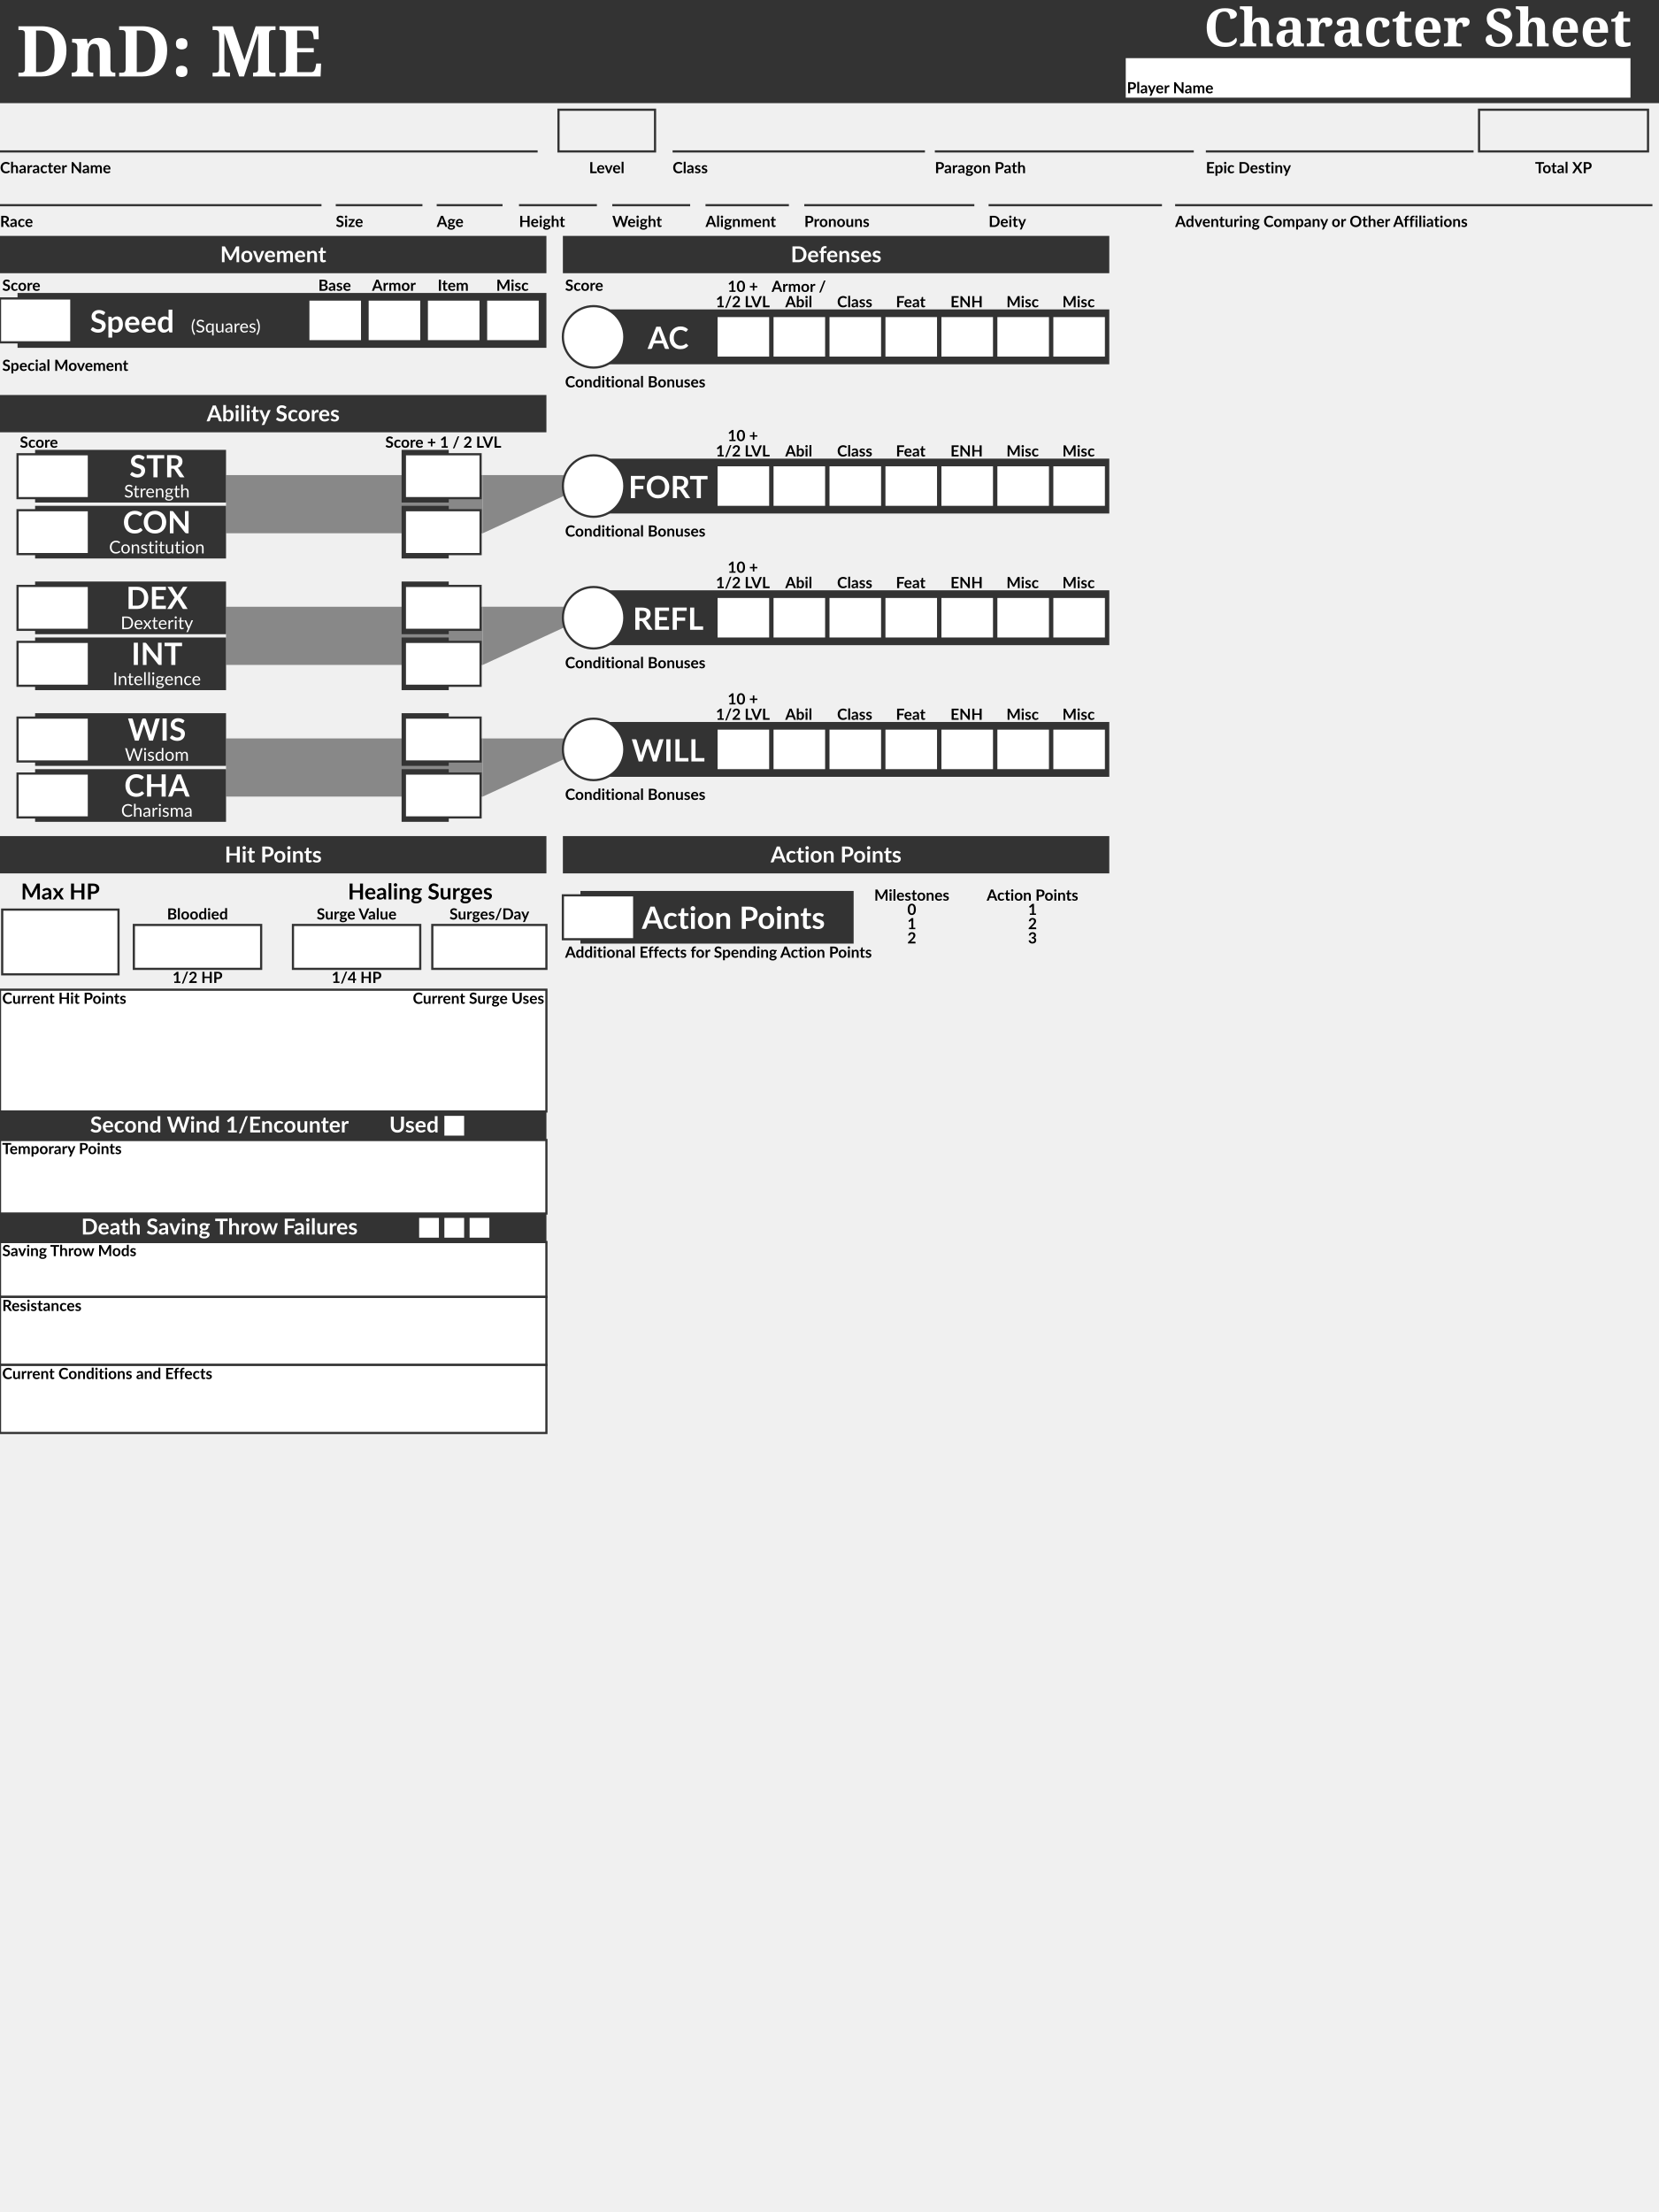
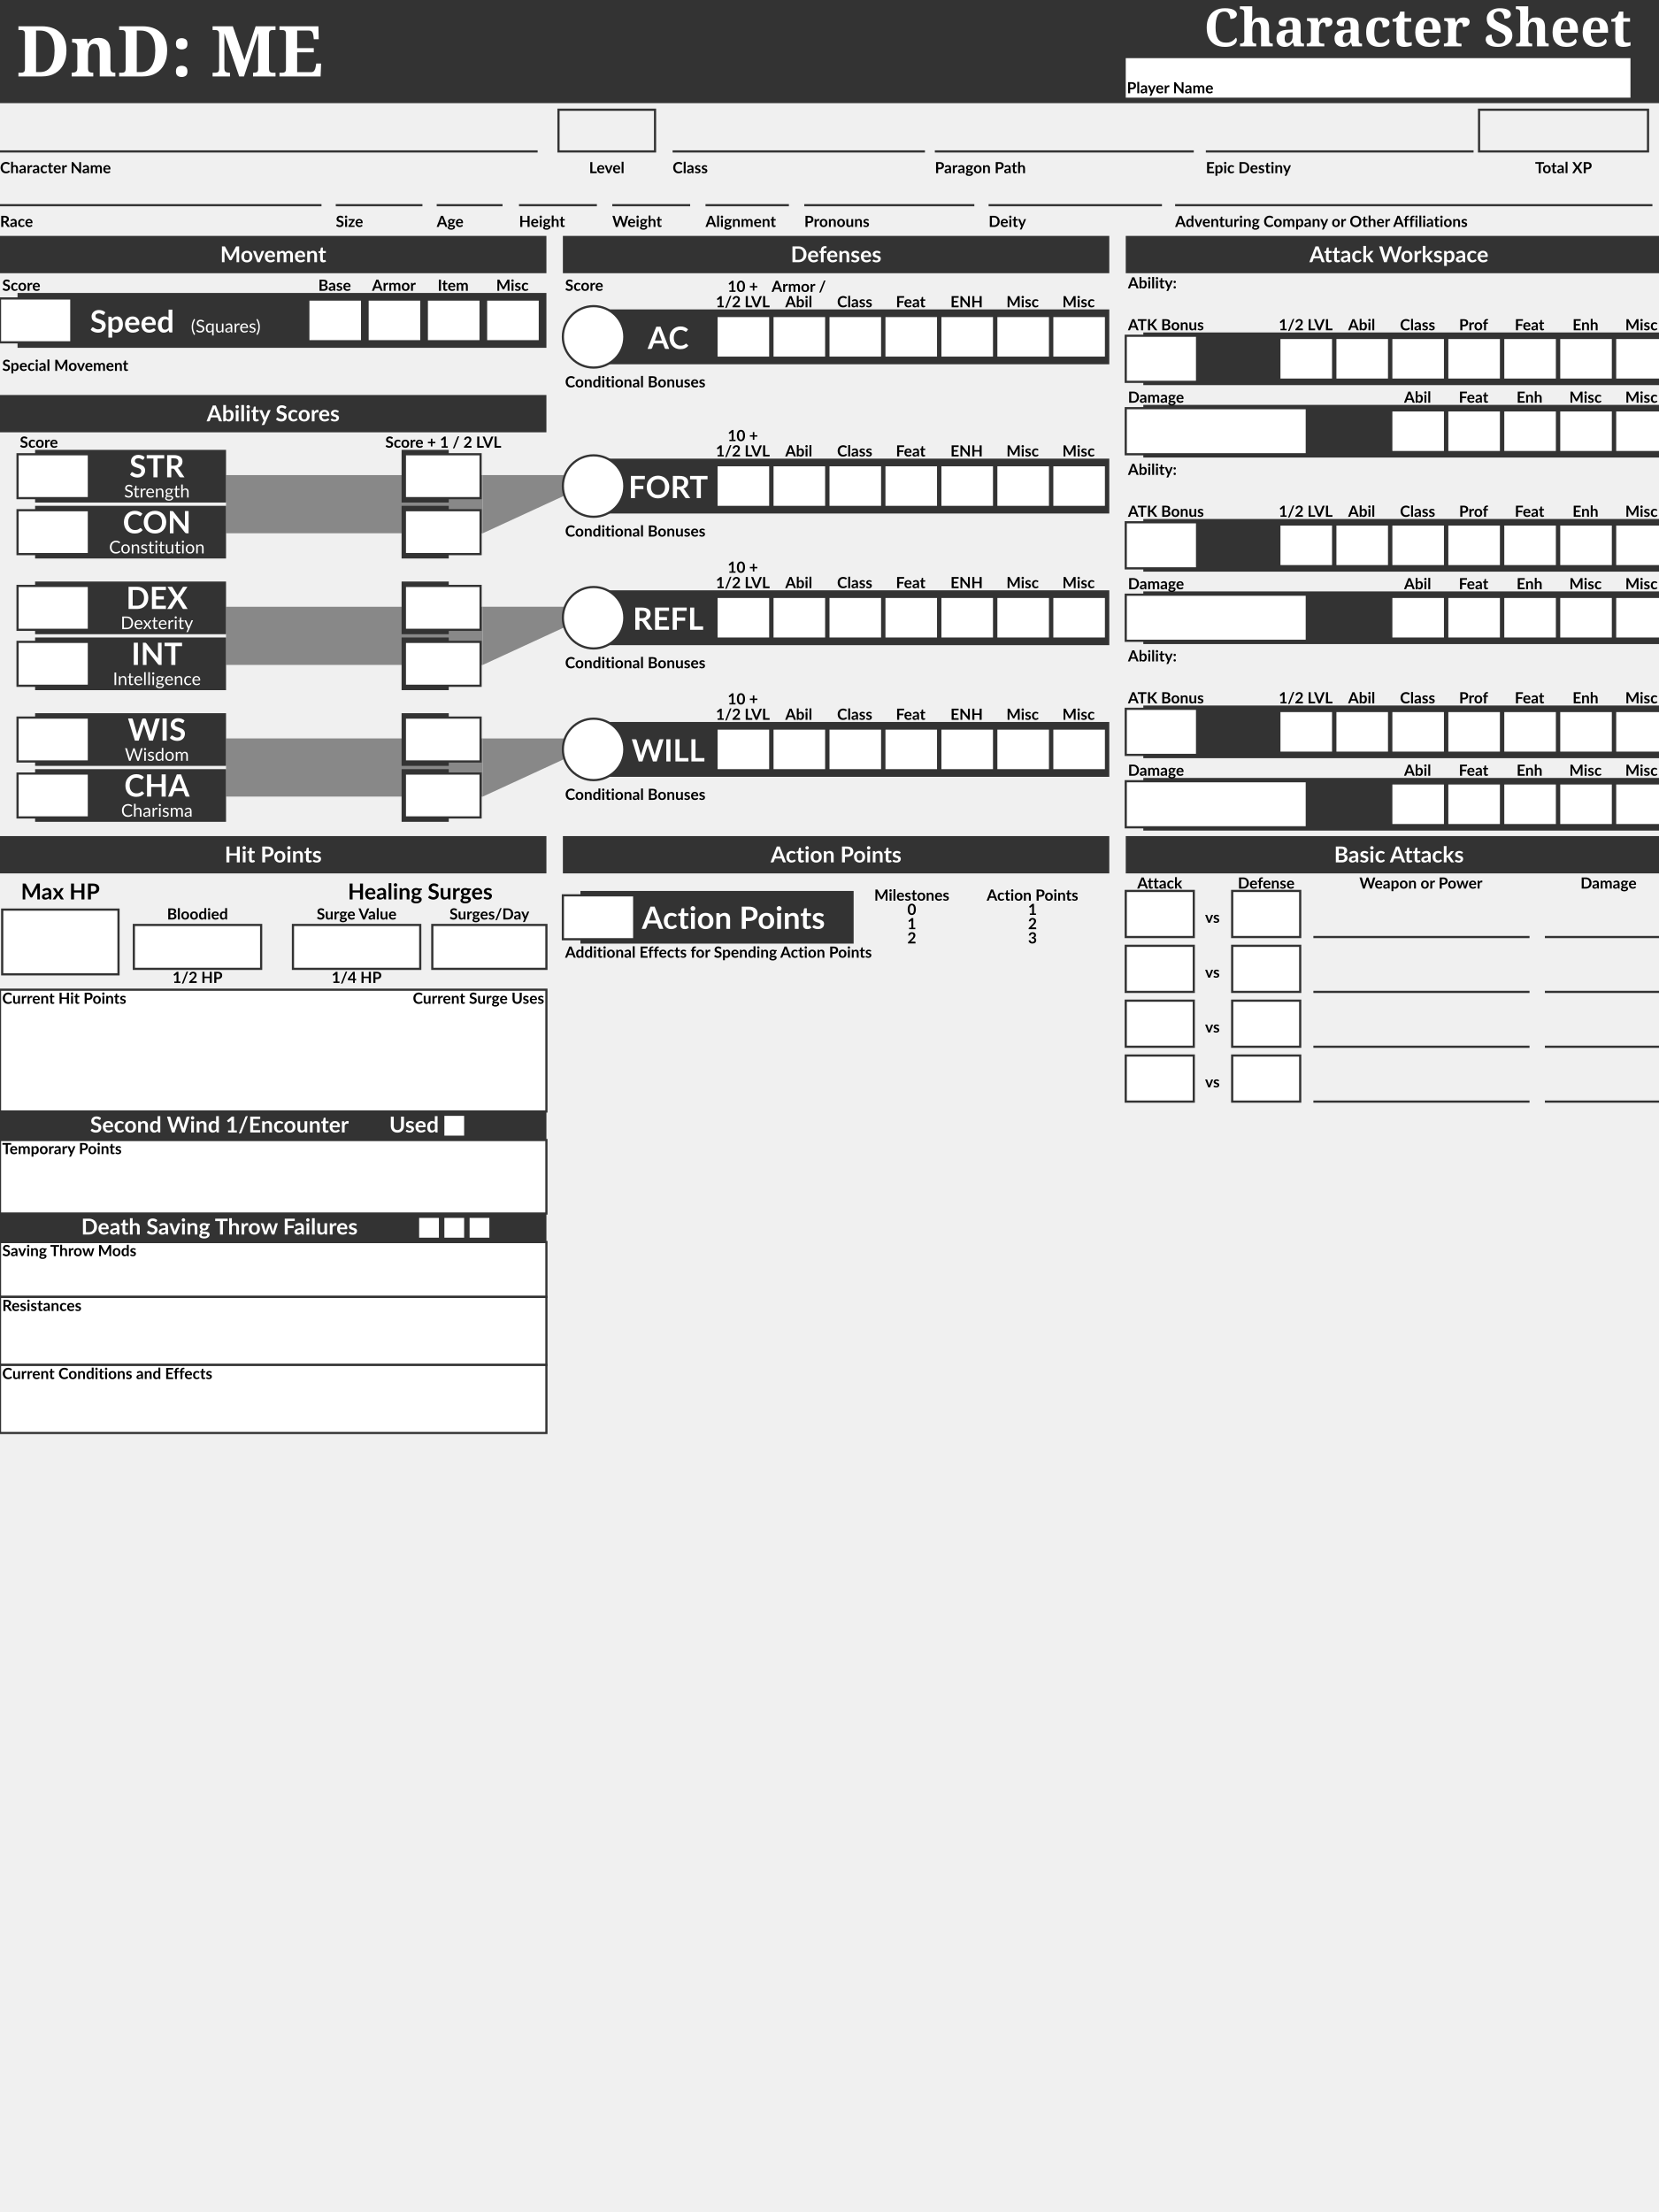
<svg xmlns="http://www.w3.org/2000/svg" xmlns:html="http://www.w3.org/1999/xhtml" viewBox="0 0 1512 2016">
  <defs>
    <html:link rel="stylesheet" href="https://fonts.googleapis.com/css?family=Lato|Martel|Source+Serif+Pro|IM+Fell+Great+Primer" type="text/css" />
    <style>
            .title {
                font-family: "Source Serif Pro", serif;
                font-size: 64px;
                font-weight: bold;
            }

            .section-title {
                font-family: "Lato", sans-serif;
                font-size: 20px;
                font-weight: bold;
                text-transform: uppercase;
            }

            .stat-word {
                font-family: "Lato", sans-serif;
                font-size: 28px;
                font-weight: bold;
            }

            .stat-abbreviation {
                font-family: "Lato", sans-serif;
                font-size: 28px;
                font-weight: bold;
                text-transform: uppercase;
            }

            .stat-annotation {
                font-family: "Lato", sans-serif;
                font-size: 16px;
            }

            .stat-label {
                font-family: "Lato", sans-serif;
                font-size: 14px;
                font-weight: bold;
                text-transform: uppercase;
            }
            .stat-label.large {
                font-size: 20px;
                font-weight: bold;
                text-transform: initial;
            }
            .label {
                font-family: "Lato", sans-serif;
                font-size: 14px;
                font-weight: bold;
            }
        </style>
  </defs>
  <g id="title-bar">
    <rect width="1512" height="94" fill="#333333" />
    <text class="title" y="20" x="15" fill="white" dominant-baseline="hanging">DnD: ME</text>
    <rect x="1025" y="52" width="462" height="38" stroke-width="2" stroke="#333333" fill="white" />
    <text class="label" x="1027" y="88" dominant-baseline="ideographic">Player Name</text>
    <text class="title" style="font-size: 48px" x="1487" y="5" text-anchor="end" dominant-baseline="hanging" fill="white">Character Sheet</text>
  </g>
  <g id="character-name-bar" transform="translate(0 94)">
    <g transform="translate(0 0)">
      <line x1="0" x2="490" y1="44" y2="44" stroke-width="2" stroke="#333333" />
      <text class="label" y="53" dominant-baseline="hanging">Character Name</text>
    </g>
    <g transform="translate(509 0)">
      <rect x="0" y="6" width="88" height="38" stroke-width="2" stroke="#333333" fill="transparent" />
      <text class="label" y="53" x="44" dominant-baseline="hanging" text-anchor="middle">Level</text>
    </g>
    <g transform="translate(613 0)">
      <line x1="0" x2="230" y1="44" y2="44" stroke-width="2" stroke="#333333" />
      <text class="label" y="53" dominant-baseline="hanging">Class</text>
    </g>
    <g transform="translate(852 0)">
      <line x1="0" x2="236" y1="44" y2="44" stroke-width="2" stroke="#333333" />
      <text class="label" y="53" dominant-baseline="hanging">Paragon Path</text>
    </g>
    <g transform="translate(1099 0)">
      <line x1="0" x2="244" y1="44" y2="44" stroke-width="2" stroke="#333333" />
      <text class="label" y="53" dominant-baseline="hanging">Epic Destiny</text>
    </g>
    <g transform="translate(1348 0)">
      <rect x="0" y="6" width="154" height="38" stroke-width="2" stroke="#333333" fill="transparent" />
      <text class="label" y="53" x="77" dominant-baseline="hanging" text-anchor="middle">Total XP</text>
    </g>
  </g>
  <g id="aesthetics-bar" transform="translate(0 143)">
    <g transform="translate(0 0)">
      <line x1="0" x2="293" y1="44" y2="44" stroke-width="2" stroke="#333333" />
      <text class="label" y="53" dominant-baseline="hanging">Race</text>
    </g>
    <g transform="translate(306 0)">
      <line x1="0" x2="79" y1="44" y2="44" stroke-width="2" stroke="#333333" />
      <text class="label" y="53" dominant-baseline="hanging">Size</text>
    </g>
    <g transform="translate(398 0)">
      <line x1="0" x2="60" y1="44" y2="44" stroke-width="2" stroke="#333333" />
      <text class="label" y="53" dominant-baseline="hanging">Age</text>
    </g>
    <g transform="translate(473 0)">
      <line x1="0" x2="71" y1="44" y2="44" stroke-width="2" stroke="#333333" />
      <text class="label" y="53" dominant-baseline="hanging">Height</text>
    </g>
    <g transform="translate(558 0)">
      <line x1="0" x2="71" y1="44" y2="44" stroke-width="2" stroke="#333333" />
      <text class="label" y="53" dominant-baseline="hanging">Weight</text>
    </g>
    <g transform="translate(643 0)">
      <line x1="0" x2="76" y1="44" y2="44" stroke-width="2" stroke="#333333" />
      <text class="label" y="53" dominant-baseline="hanging">Alignment</text>
    </g>
    <g transform="translate(733 0)">
      <line x1="0" x2="155" y1="44" y2="44" stroke-width="2" stroke="#333333" />
      <text class="label" y="53" dominant-baseline="hanging">Pronouns</text>
    </g>
    <g transform="translate(901 0)">
      <line x1="0" x2="158" y1="44" y2="44" stroke-width="2" stroke="#333333" />
      <text class="label" y="53" dominant-baseline="hanging">Deity</text>
    </g>
    <g transform="translate(1071 0)">
      <line x1="0" x2="435" y1="44" y2="44" stroke-width="2" stroke="#333333" />
      <text class="label" y="53" dominant-baseline="hanging">Adventuring Company or Other Affiliations</text>
    </g>
  </g>
  <g id="movement" transform="translate(0 215)">
    <g>
      <rect width="498" height="34" fill="#333333" />
      <text class="section-title" y="8.5" x="249" fill="white" text-anchor="middle" dominant-baseline="hanging">Movement</text>
    </g>
    <g transform="translate(0 52)">
      <rect x="16" width="482" height="50" fill="#333333" />
      <text class="stat-label" y="1" x="2" dominant-baseline="ideographic">Score</text>
      <rect y="5" width="65" height="40" fill="white" stroke-width="2" stroke="#333333" />
      <text class="stat-word" y="36" x="82" fill="white">Speed</text>
      <text class="stat-annotation" y="36" x="174" fill="white">(Squares)</text>
      <text x="282" dx="23" y="1" class="stat-label" text-anchor="middle" dominant-baseline="ideographic">Base</text>
      <rect x="282" y="7" width="47" height="36" fill="white" stroke-width="0" />
      <text x="336" dx="23" y="1" class="stat-label" text-anchor="middle" dominant-baseline="ideographic">Armor</text>
      <rect x="336" y="7" width="47" height="36" fill="white" stroke-width="0" />
      <text x="390" dx="23" y="1" class="stat-label" text-anchor="middle" dominant-baseline="ideographic">Item</text>
      <rect x="390" y="7" width="47" height="36" fill="white" stroke-width="0" />
      <text x="444" dx="23" y="1" class="stat-label" text-anchor="middle" dominant-baseline="ideographic">Misc</text>
      <rect x="444" y="7" width="47" height="36" fill="white" stroke-width="0" />
    </g>
    <g transform="translate(0 125)">
      <text class="stat-label" y="1" x="2" dominant-baseline="ideographic">Special Movement</text>
    </g>
  </g>
  <g id="ability-scores" transform="translate(0 360)">
    <g>
      <rect width="498" height="34" fill="#333333" />
      <text class="section-title" y="8.5" x="249" fill="white" text-anchor="middle" dominant-baseline="hanging">Ability Scores</text>
    </g>
    <g transform="translate(16 0)">
      <g transform="translate(0 50)">
        <text class="stat-label" y="1" x="2" dominant-baseline="ideographic">Score</text>
        <text class="stat-label" y="1" x="388" text-anchor="middle" dominant-baseline="ideographic">Score + 1 / 2 LVL</text>
      </g>
      <g transform="translate(0 50)">
        <rect x="190" y="23" width="234" height="53" fill="#888888" />
        <path transform="translate(0 23)" d="M424 0v53L539 0z" fill="#888888" />
        <g>
          <rect x="16" width="174" height="48" fill="#333333" />
          <rect y="4" width="65" height="40" fill="white" stroke-width="2" stroke="#333333" />
          <text class="stat-abbreviation" y="31" x="127" text-anchor="middle" dominant-baseline="ideographic" fill="white">STR</text>
          <text class="stat-annotation" y="31" x="127" text-anchor="middle" dominant-baseline="hanging" fill="white">Strength</text>
          <rect x="350" width="43" height="48" fill="#333333" />
          <rect x="353" y="4" width="69" height="40" fill="white" stroke-width="2" stroke="#333333" />
        </g>
        <g transform="translate(0 51)">
          <rect x="16" width="174" height="48" fill="#333333" />
          <rect y="4" width="65" height="40" fill="white" stroke-width="2" stroke="#333333" />
          <text class="stat-abbreviation" y="31" x="127" text-anchor="middle" dominant-baseline="ideographic" fill="white">CON</text>
          <text class="stat-annotation" y="31" x="127" text-anchor="middle" dominant-baseline="hanging" fill="white">Constitution</text>
          <rect x="350" width="43" height="48" fill="#333333" />
          <rect x="353" y="4" width="69" height="40" fill="white" stroke-width="2" stroke="#333333" />
        </g>
      </g>
      <g transform="translate(0 170)">
        <rect x="190" y="23" width="234" height="53" fill="#888888" />
        <path transform="translate(0 23)" d="M424 0v53L539 0z" fill="#888888" />
        <g>
          <rect x="16" width="174" height="48" fill="#333333" />
          <rect y="4" width="65" height="40" fill="white" stroke-width="2" stroke="#333333" />
          <text class="stat-abbreviation" y="31" x="127" text-anchor="middle" dominant-baseline="ideographic" fill="white">DEX</text>
          <text class="stat-annotation" y="31" x="127" text-anchor="middle" dominant-baseline="hanging" fill="white">Dexterity</text>
          <rect x="350" width="43" height="48" fill="#333333" />
          <rect x="353" y="4" width="69" height="40" fill="white" stroke-width="2" stroke="#333333" />
        </g>
        <g transform="translate(0 51)">
          <rect x="16" width="174" height="48" fill="#333333" />
          <rect y="4" width="65" height="40" fill="white" stroke-width="2" stroke="#333333" />
          <text class="stat-abbreviation" y="31" x="127" text-anchor="middle" dominant-baseline="ideographic" fill="white">INT</text>
          <text class="stat-annotation" y="31" x="127" text-anchor="middle" dominant-baseline="hanging" fill="white">Intelligence</text>
          <rect x="350" width="43" height="48" fill="#333333" />
          <rect x="353" y="4" width="69" height="40" fill="white" stroke-width="2" stroke="#333333" />
        </g>
      </g>
      <g transform="translate(0 290)">
        <rect x="190" y="23" width="234" height="53" fill="#888888" />
        <path transform="translate(0 23)" d="M424 0v53L539 0z" fill="#888888" />
        <g>
          <rect x="16" width="174" height="48" fill="#333333" />
          <rect y="4" width="65" height="40" fill="white" stroke-width="2" stroke="#333333" />
          <text class="stat-abbreviation" y="31" x="127" text-anchor="middle" dominant-baseline="ideographic" fill="white">WIS</text>
          <text class="stat-annotation" y="31" x="127" text-anchor="middle" dominant-baseline="hanging" fill="white">Wisdom</text>
          <rect x="350" width="43" height="48" fill="#333333" />
          <rect x="353" y="4" width="69" height="40" fill="white" stroke-width="2" stroke="#333333" />
        </g>
        <g transform="translate(0 51)">
          <rect x="16" width="174" height="48" fill="#333333" />
          <rect y="4" width="65" height="40" fill="white" stroke-width="2" stroke="#333333" />
          <text class="stat-abbreviation" y="31" x="127" text-anchor="middle" dominant-baseline="ideographic" fill="white">CHA</text>
          <text class="stat-annotation" y="31" x="127" text-anchor="middle" dominant-baseline="hanging" fill="white">Charisma</text>
          <rect x="350" width="43" height="48" fill="#333333" />
          <rect x="353" y="4" width="69" height="40" fill="white" stroke-width="2" stroke="#333333" />
        </g>
      </g>
    </g>
  </g>
  <g id="defenses" transform="translate(513 215)">
    <g>
      <rect width="498" height="34" fill="#333333" />
      <text class="section-title" y="8.5" x="249" fill="white" text-anchor="middle" dominant-baseline="hanging">Defenses</text>
    </g>
    <g transform="translate(0 52)">
      <text class="stat-label" y="1" x="2" dominant-baseline="ideographic">Score</text>
    </g>
    <g transform="translate(0 67)">
      <rect x="16" width="482" height="50" fill="#333333" />
      <circle cy="25" cx="28" r="28" fill="white" stroke-width="2" stroke="#333333" />
      <text class="stat-abbreviation" y="36" x="96" text-anchor="middle" fill="white">AC</text>
      <text x="141" dx="23" y="1" dy="-14" class="stat-label" text-anchor="middle" dominant-baseline="ideographic">10 +</text>
      <text x="141" dx="23" y="1" class="stat-label" text-anchor="middle" dominant-baseline="ideographic">1/2 LVL</text>
      <rect x="141" y="7" width="47" height="36" fill="white" stroke-width="0" />
      <text x="192" dx="23" y="1" dy="-14" class="stat-label" text-anchor="middle" dominant-baseline="ideographic">Armor /</text>
      <text x="192" dx="23" y="1" class="stat-label" text-anchor="middle" dominant-baseline="ideographic">Abil</text>
      <rect x="192" y="7" width="47" height="36" fill="white" stroke-width="0" />
      <text x="243" dx="23" y="1" class="stat-label" text-anchor="middle" dominant-baseline="ideographic">Class</text>
      <rect x="243" y="7" width="47" height="36" fill="white" stroke-width="0" />
      <text x="294" dx="23" y="1" class="stat-label" text-anchor="middle" dominant-baseline="ideographic">Feat</text>
      <rect x="294" y="7" width="47" height="36" fill="white" stroke-width="0" />
      <text x="345" dx="23" y="1" class="stat-label" text-anchor="middle" dominant-baseline="ideographic">ENH</text>
      <rect x="345" y="7" width="47" height="36" fill="white" stroke-width="0" />
      <text x="396" dx="23" y="1" class="stat-label" text-anchor="middle" dominant-baseline="ideographic">Misc</text>
      <rect x="396" y="7" width="47" height="36" fill="white" stroke-width="0" />
      <text x="447" dx="23" y="1" class="stat-label" text-anchor="middle" dominant-baseline="ideographic">Misc</text>
      <rect x="447" y="7" width="47" height="36" fill="white" stroke-width="0" />
      <text class="stat-label" y="74" x="2" dominant-baseline="ideographic">Conditional Bonuses</text>
    </g>
    <g transform="translate(0 203)">
      <rect x="16" width="482" height="50" fill="#333333" />
      <circle cy="25" cx="28" r="28" fill="white" stroke-width="2" stroke="#333333" />
      <text class="stat-abbreviation" y="36" x="96" text-anchor="middle" fill="white">FORT</text>
      <text x="141" dx="23" y="1" dy="-14" class="stat-label" text-anchor="middle" dominant-baseline="ideographic">10 +</text>
      <text x="141" dx="23" y="1" class="stat-label" text-anchor="middle" dominant-baseline="ideographic">1/2 LVL</text>
      <rect x="141" y="7" width="47" height="36" fill="white" stroke-width="0" />
      <text x="192" dx="23" y="1" class="stat-label" text-anchor="middle" dominant-baseline="ideographic">Abil</text>
      <rect x="192" y="7" width="47" height="36" fill="white" stroke-width="0" />
      <text x="243" dx="23" y="1" class="stat-label" text-anchor="middle" dominant-baseline="ideographic">Class</text>
      <rect x="243" y="7" width="47" height="36" fill="white" stroke-width="0" />
      <text x="294" dx="23" y="1" class="stat-label" text-anchor="middle" dominant-baseline="ideographic">Feat</text>
      <rect x="294" y="7" width="47" height="36" fill="white" stroke-width="0" />
      <text x="345" dx="23" y="1" class="stat-label" text-anchor="middle" dominant-baseline="ideographic">ENH</text>
      <rect x="345" y="7" width="47" height="36" fill="white" stroke-width="0" />
      <text x="396" dx="23" y="1" class="stat-label" text-anchor="middle" dominant-baseline="ideographic">Misc</text>
      <rect x="396" y="7" width="47" height="36" fill="white" stroke-width="0" />
      <text x="447" dx="23" y="1" class="stat-label" text-anchor="middle" dominant-baseline="ideographic">Misc</text>
      <rect x="447" y="7" width="47" height="36" fill="white" stroke-width="0" />
      <text class="stat-label" y="74" x="2" dominant-baseline="ideographic">Conditional Bonuses</text>
    </g>
    <g transform="translate(0 323)">
      <rect x="16" width="482" height="50" fill="#333333" />
      <circle cy="25" cx="28" r="28" fill="white" stroke-width="2" stroke="#333333" />
      <text class="stat-abbreviation" y="36" x="96" text-anchor="middle" fill="white">REFL</text>
      <text x="141" dx="23" y="1" dy="-14" class="stat-label" text-anchor="middle" dominant-baseline="ideographic">10 +</text>
      <text x="141" dx="23" y="1" class="stat-label" text-anchor="middle" dominant-baseline="ideographic">1/2 LVL</text>
      <rect x="141" y="7" width="47" height="36" fill="white" stroke-width="0" />
      <text x="192" dx="23" y="1" class="stat-label" text-anchor="middle" dominant-baseline="ideographic">Abil</text>
      <rect x="192" y="7" width="47" height="36" fill="white" stroke-width="0" />
      <text x="243" dx="23" y="1" class="stat-label" text-anchor="middle" dominant-baseline="ideographic">Class</text>
      <rect x="243" y="7" width="47" height="36" fill="white" stroke-width="0" />
      <text x="294" dx="23" y="1" class="stat-label" text-anchor="middle" dominant-baseline="ideographic">Feat</text>
      <rect x="294" y="7" width="47" height="36" fill="white" stroke-width="0" />
      <text x="345" dx="23" y="1" class="stat-label" text-anchor="middle" dominant-baseline="ideographic">ENH</text>
      <rect x="345" y="7" width="47" height="36" fill="white" stroke-width="0" />
      <text x="396" dx="23" y="1" class="stat-label" text-anchor="middle" dominant-baseline="ideographic">Misc</text>
      <rect x="396" y="7" width="47" height="36" fill="white" stroke-width="0" />
      <text x="447" dx="23" y="1" class="stat-label" text-anchor="middle" dominant-baseline="ideographic">Misc</text>
      <rect x="447" y="7" width="47" height="36" fill="white" stroke-width="0" />
      <text class="stat-label" y="74" x="2" dominant-baseline="ideographic">Conditional Bonuses</text>
    </g>
    <g transform="translate(0 443)">
      <rect x="16" width="482" height="50" fill="#333333" />
      <circle cy="25" cx="28" r="28" fill="white" stroke-width="2" stroke="#333333" />
      <text class="stat-abbreviation" y="36" x="96" text-anchor="middle" fill="white">WILL</text>
      <text x="141" dx="23" y="1" dy="-14" class="stat-label" text-anchor="middle" dominant-baseline="ideographic">10 +</text>
      <text x="141" dx="23" y="1" class="stat-label" text-anchor="middle" dominant-baseline="ideographic">1/2 LVL</text>
      <rect x="141" y="7" width="47" height="36" fill="white" stroke-width="0" />
      <text x="192" dx="23" y="1" class="stat-label" text-anchor="middle" dominant-baseline="ideographic">Abil</text>
      <rect x="192" y="7" width="47" height="36" fill="white" stroke-width="0" />
      <text x="243" dx="23" y="1" class="stat-label" text-anchor="middle" dominant-baseline="ideographic">Class</text>
      <rect x="243" y="7" width="47" height="36" fill="white" stroke-width="0" />
      <text x="294" dx="23" y="1" class="stat-label" text-anchor="middle" dominant-baseline="ideographic">Feat</text>
      <rect x="294" y="7" width="47" height="36" fill="white" stroke-width="0" />
      <text x="345" dx="23" y="1" class="stat-label" text-anchor="middle" dominant-baseline="ideographic">ENH</text>
      <rect x="345" y="7" width="47" height="36" fill="white" stroke-width="0" />
      <text x="396" dx="23" y="1" class="stat-label" text-anchor="middle" dominant-baseline="ideographic">Misc</text>
      <rect x="396" y="7" width="47" height="36" fill="white" stroke-width="0" />
      <text x="447" dx="23" y="1" class="stat-label" text-anchor="middle" dominant-baseline="ideographic">Misc</text>
      <rect x="447" y="7" width="47" height="36" fill="white" stroke-width="0" />
      <text class="stat-label" y="74" x="2" dominant-baseline="ideographic">Conditional Bonuses</text>
    </g>
  </g>
  <g id="health" transform="translate(0 762)">
    <g>
      <rect width="498" height="34" fill="#333333" />
      <text class="section-title" y="8.5" x="249" fill="white" text-anchor="middle" dominant-baseline="hanging">Hit Points</text>
    </g>
    <g transform="translate(0 34)">
      <text class="stat-label large" y="28" x="55" text-anchor="middle" dominant-baseline="ideographic">Max HP</text>
      <rect x="2" y="33" width="106" height="59" fill="white" stroke-width="2" stroke="#333333" />
      <text class="stat-label" y="45" x="180" text-anchor="middle" dominant-baseline="ideographic">Bloodied</text>
      <rect x="122" y="47" width="116" height="40" fill="white" stroke-width="2" stroke="#333333" />
      <text class="stat-label" y="89" x="180" text-anchor="middle" dominant-baseline="hanging">1/2 HP</text>
      <text class="stat-label large" y="28" x="383" text-anchor="middle" dominant-baseline="ideographic">Healing Surges</text>
      <text class="stat-label" y="45" x="325" text-anchor="middle" dominant-baseline="ideographic">Surge Value</text>
      <rect x="267" y="47" width="116" height="40" fill="white" stroke-width="2" stroke="#333333" />
      <text class="stat-label" y="89" x="325" text-anchor="middle" dominant-baseline="hanging">1/4 HP</text>
      <text class="stat-label" y="45" x="446" text-anchor="middle" dominant-baseline="ideographic">Surges/Day</text>
      <rect x="394" y="47" width="104" height="40" fill="white" stroke-width="2" stroke="#333333" />
    </g>
    <g transform="translate(0 140)">
      <rect x="0" y="0" width="498" height="111" fill="white" stroke-width="2" stroke="#333333" />
      <text class="stat-label" y="2" x="2" text-anchor="start" dominant-baseline="hanging">Current Hit Points</text>
      <text class="stat-label" y="2" x="496" text-anchor="end" dominant-baseline="hanging">Current Surge Uses</text>
    </g>
    <g transform="translate(0 251)">
      <rect width="498" height="26" fill="#333333" />
      <text class="stat-label large" y="13" x="200" text-anchor="middle" dominant-baseline="middle" fill="white">Second Wind 1/Encounter</text>
      <text class="stat-label large" y="13" x="400" text-anchor="end" dominant-baseline="middle" fill="white">Used</text>
      <rect x="404" y="3" width="20" height="20" fill="white" stroke-width="2" stroke="#333333" />
    </g>
    <g transform="translate(0 277)">
      <rect x="0" y="0" width="498" height="67" fill="white" stroke-width="2" stroke="#333333" />
      <text class="stat-label" y="2" x="2" text-anchor="start" dominant-baseline="hanging">Temporary Points</text>
    </g>
    <g transform="translate(0 344)">
      <rect width="498" height="26" fill="#333333" />
      <text class="stat-label large" y="13" x="200" text-anchor="middle" dominant-baseline="middle" fill="white">Death Saving Throw Failures</text>
      <rect x="381" y="3" width="20" height="20" fill="white" stroke-width="2" stroke="#333333" />
      <rect x="404" y="3" width="20" height="20" fill="white" stroke-width="2" stroke="#333333" />
      <rect x="427" y="3" width="20" height="20" fill="white" stroke-width="2" stroke="#333333" />
    </g>
    <g transform="translate(0 370)">
      <rect x="0" y="0" width="498" height="50" fill="white" stroke-width="2" stroke="#333333" />
      <text class="stat-label" y="2" x="2" text-anchor="start" dominant-baseline="hanging">Saving Throw Mods</text>
    </g>
    <g transform="translate(0 420)">
      <rect x="0" y="0" width="498" height="62" fill="white" stroke-width="2" stroke="#333333" />
      <text class="stat-label" y="2" x="2" text-anchor="start" dominant-baseline="hanging">Resistances</text>
    </g>
    <g transform="translate(0 482)">
      <rect x="0" y="0" width="498" height="62" fill="white" stroke-width="2" stroke="#333333" />
      <text class="stat-label" y="2" x="2" text-anchor="start" dominant-baseline="hanging">Current Conditions and Effects</text>
    </g>
  </g>
  <g id="action-points" transform="translate(513 762)">
    <g>
      <rect width="498" height="34" fill="#333333" />
      <text class="section-title" y="8.5" x="249" fill="white" text-anchor="middle" dominant-baseline="hanging">Action Points</text>
    </g>
    <g transform="translate(0 50)">
      <rect x="16" width="249" height="48" fill="#333333" />
      <rect y="4" width="65" height="40" fill="white" stroke-width="2" stroke="#333333" />
      <text class="stat-word" y="26" x="72" text-anchor="left" dominant-baseline="middle" fill="white">Action Points</text>
      <g>
        <text class="stat-label" dy="-2" y="0" x="318" text-anchor="middle" dominant-baseline="hanging">Milestones</text>
        <text class="stat-label" dy="-2" y="13" x="318" text-anchor="middle" dominant-baseline="hanging">0</text>
        <text class="stat-label" dy="-2" y="26" x="318" text-anchor="middle" dominant-baseline="hanging">1</text>
        <text class="stat-label" dy="-2" y="39" x="318" text-anchor="middle" dominant-baseline="hanging">2</text>
      </g>
      <g>
        <text class="stat-label" dy="-2" y="0" x="428" text-anchor="middle" dominant-baseline="hanging">Action Points</text>
        <text class="stat-label" dy="-2" y="13" x="428" text-anchor="middle" dominant-baseline="hanging">1</text>
        <text class="stat-label" dy="-2" y="26" x="428" text-anchor="middle" dominant-baseline="hanging">2</text>
        <text class="stat-label" dy="-2" y="39" x="428" text-anchor="middle" dominant-baseline="hanging">3</text>
      </g>
      <text class="stat-label" y="50" x="2" text-anchor="start" dominant-baseline="hanging">Additional Effects for Spending Action Points</text>
    </g>
  </g>
+   <g id="attack-workspace" transform="translate(1026 215)">
+     <g>
+       <rect width="498" height="34" fill="#333333" />
+       <text class="section-title" y="8.5" x="249" fill="white" text-anchor="middle" dominant-baseline="hanging">Attack Workspace</text>
+     </g>
+     <g transform="translate(0 36)" id="attack-workspace-ability">
+       <text class="stat-label" y="1" x="2" dominant-baseline="hanging">Ability:</text>
+       <g transform="translate(0 52)">
+         <rect x="16" width="482" height="48" fill="#333333" />
+         <text x="2" y="1" class="stat-label" dominant-baseline="ideographic">ATK Bonus</text>
+         <rect y="3" width="65" height="42" fill="white" stroke-width="2" stroke="#333333" />
+         <text x="141" dx="23" y="1" class="stat-label" text-anchor="middle" dominant-baseline="ideographic">1/2 LVL</text>
+         <rect x="141" y="6" width="47" height="36" fill="white" stroke-width="0" />
+         <text x="192" dx="23" y="1" class="stat-label" text-anchor="middle" dominant-baseline="ideographic">Abil</text>
+         <rect x="192" y="6" width="47" height="36" fill="white" stroke-width="0" />
+         <text x="243" dx="23" y="1" class="stat-label" text-anchor="middle" dominant-baseline="ideographic">Class</text>
+         <rect x="243" y="6" width="47" height="36" fill="white" stroke-width="0" />
+         <text x="294" dx="23" y="1" class="stat-label" text-anchor="middle" dominant-baseline="ideographic">Prof</text>
+         <rect x="294" y="6" width="47" height="36" fill="white" stroke-width="0" />
+         <text x="345" dx="23" y="1" class="stat-label" text-anchor="middle" dominant-baseline="ideographic">Feat</text>
+         <rect x="345" y="6" width="47" height="36" fill="white" stroke-width="0" />
+         <text x="396" dx="23" y="1" class="stat-label" text-anchor="middle" dominant-baseline="ideographic">Enh</text>
+         <rect x="396" y="6" width="47" height="36" fill="white" stroke-width="0" />
+         <text x="447" dx="23" y="1" class="stat-label" text-anchor="middle" dominant-baseline="ideographic">Misc</text>
+         <rect x="447" y="6" width="47" height="36" fill="white" stroke-width="0" />
+       </g>
+       <g transform="translate(0 118)">
+         <rect x="16" width="482" height="48" fill="#333333" />
+         <text x="2" y="1" class="stat-label" dominant-baseline="ideographic">Damage</text>
+         <rect y="3" width="165" height="42" fill="white" stroke-width="2" stroke="#333333" />
+         <text x="243" dx="23" y="1" class="stat-label" text-anchor="middle" dominant-baseline="ideographic">Abil</text>
+         <rect x="243" y="6" width="47" height="36" fill="white" stroke-width="0" />
+         <text x="294" dx="23" y="1" class="stat-label" text-anchor="middle" dominant-baseline="ideographic">Feat</text>
+         <rect x="294" y="6" width="47" height="36" fill="white" stroke-width="0" />
+         <text x="345" dx="23" y="1" class="stat-label" text-anchor="middle" dominant-baseline="ideographic">Enh</text>
+         <rect x="345" y="6" width="47" height="36" fill="white" stroke-width="0" />
+         <text x="396" dx="23" y="1" class="stat-label" text-anchor="middle" dominant-baseline="ideographic">Misc</text>
+         <rect x="396" y="6" width="47" height="36" fill="white" stroke-width="0" />
+         <text x="447" dx="23" y="1" class="stat-label" text-anchor="middle" dominant-baseline="ideographic">Misc</text>
+         <rect x="447" y="6" width="47" height="36" fill="white" stroke-width="0" />
+       </g>
+     </g>
+     <use transform="translate(0 170)" href="#attack-workspace-ability" />
+     <use transform="translate(0 340)" href="#attack-workspace-ability" />
+   </g>
+   <g id="action-points" transform="translate(1026 762)">
+     <g>
+       <rect width="498" height="34" fill="#333333" />
+       <text class="section-title" y="8.5" x="249" fill="white" text-anchor="middle" dominant-baseline="hanging">Basic Attacks</text>
+     </g>
+     <g transform="translate(0 36)" id="attack-workspace-ability">
+       <text class="stat-label" y="1" x="31" text-anchor="middle" dominant-baseline="hanging">Attack</text>
+       <text class="stat-label" y="1" x="128" text-anchor="middle" dominant-baseline="hanging">Defense</text>
+       <text class="stat-label" y="1" x="269" text-anchor="middle" dominant-baseline="hanging">Weapon or Power</text>
+       <text class="stat-label" y="1" x="440" text-anchor="middle" dominant-baseline="hanging">Damage</text>
+     </g>
+     <g transform="translate(0 50)" id="basic-attack">
+       <rect y="0" width="62" height="42" fill="white" stroke-width="2" stroke="#333333" />
+       <rect y="0" x="97" width="62" height="42" fill="white" stroke-width="2" stroke="#333333" />
+       <text class="label" y="32" x="79" text-anchor="middle" dominant-baseline="ideographic">vs</text>
+       <line x1="171" x2="368" y1="42" y2="42" stroke-width="2" stroke="#333333" />
+       <line x1="382" x2="498" y1="42" y2="42" stroke-width="2" stroke="#333333" />
+     </g>
+     <use href="#basic-attack" transform="translate(0 50)" />
+     <use href="#basic-attack" transform="translate(0 100)" />
+     <use href="#basic-attack" transform="translate(0 150)" />
+   </g>
</svg>
